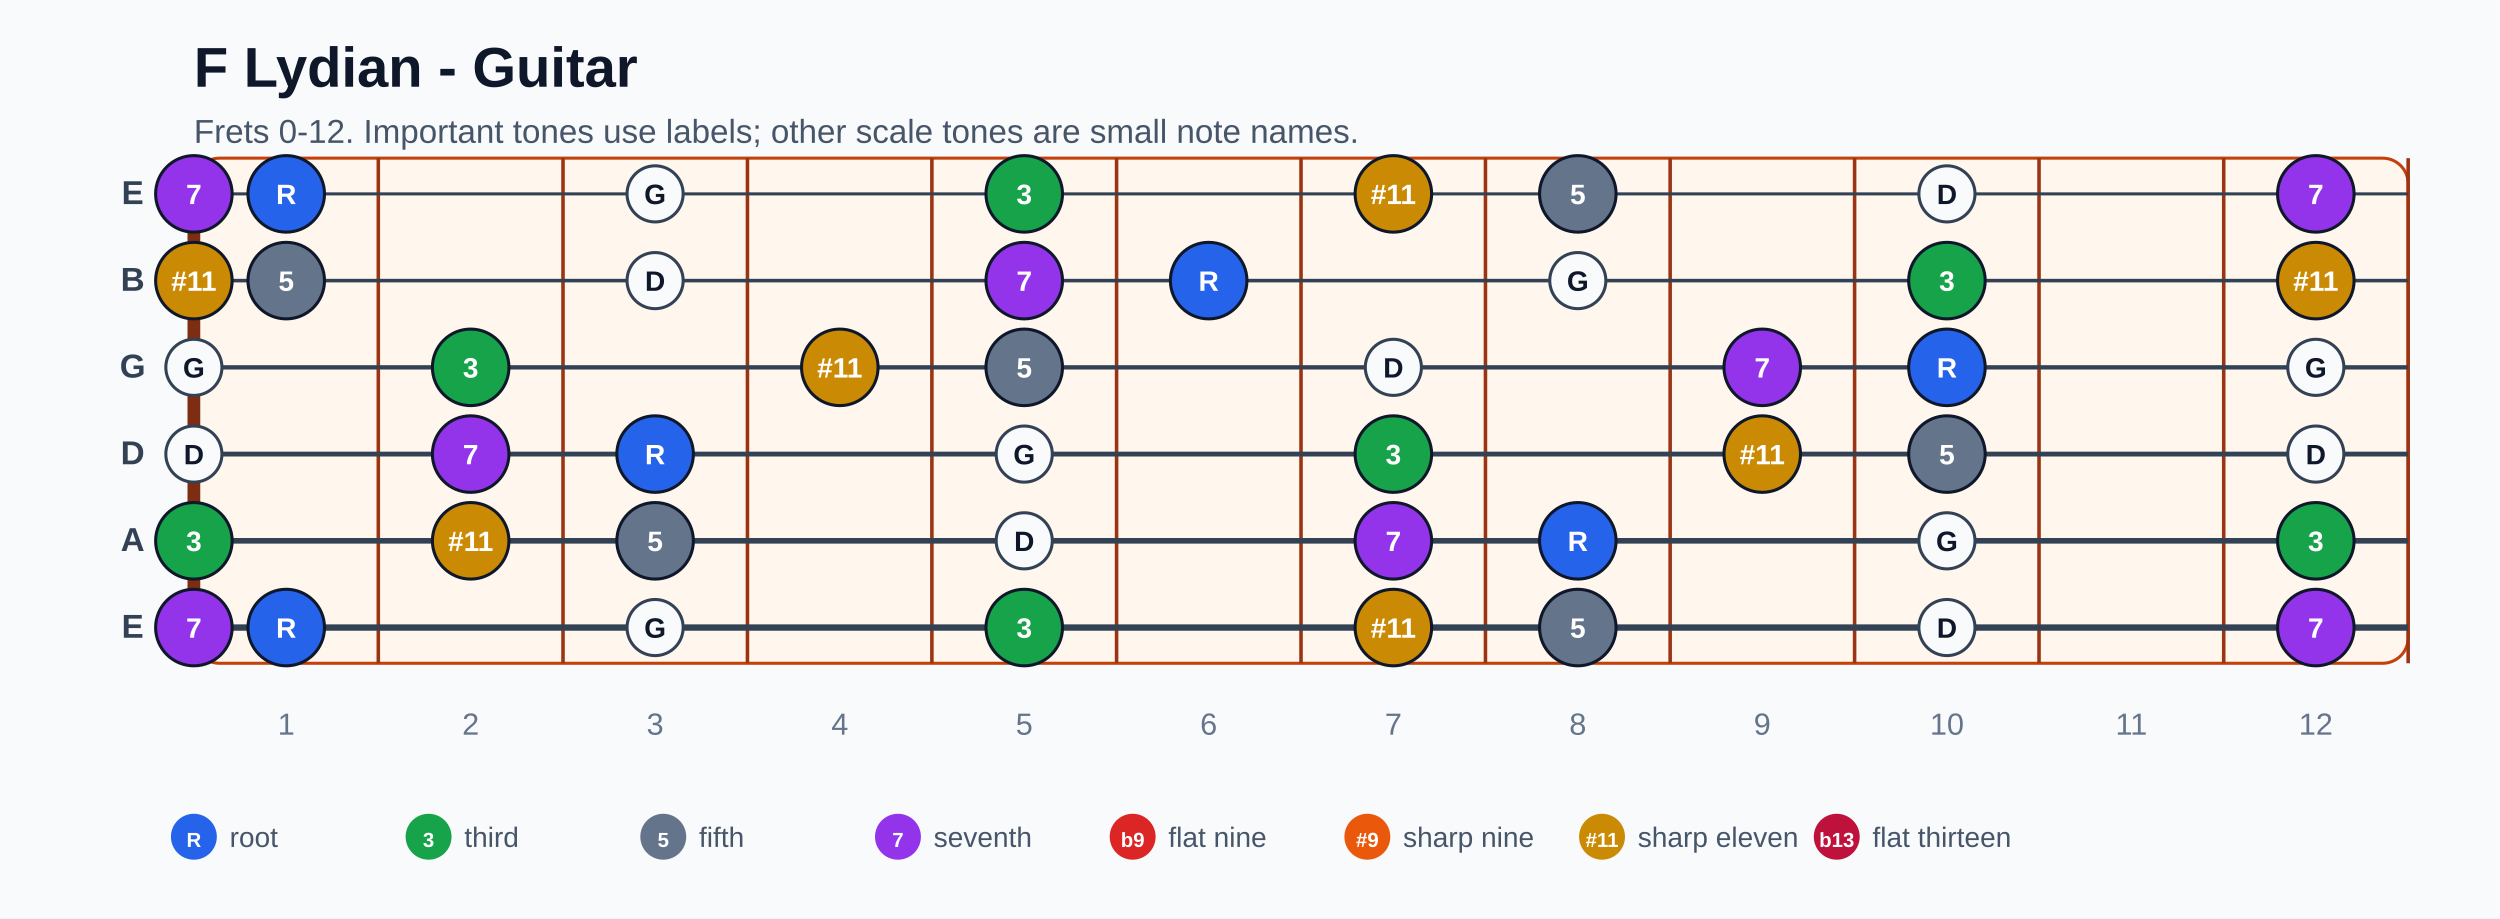
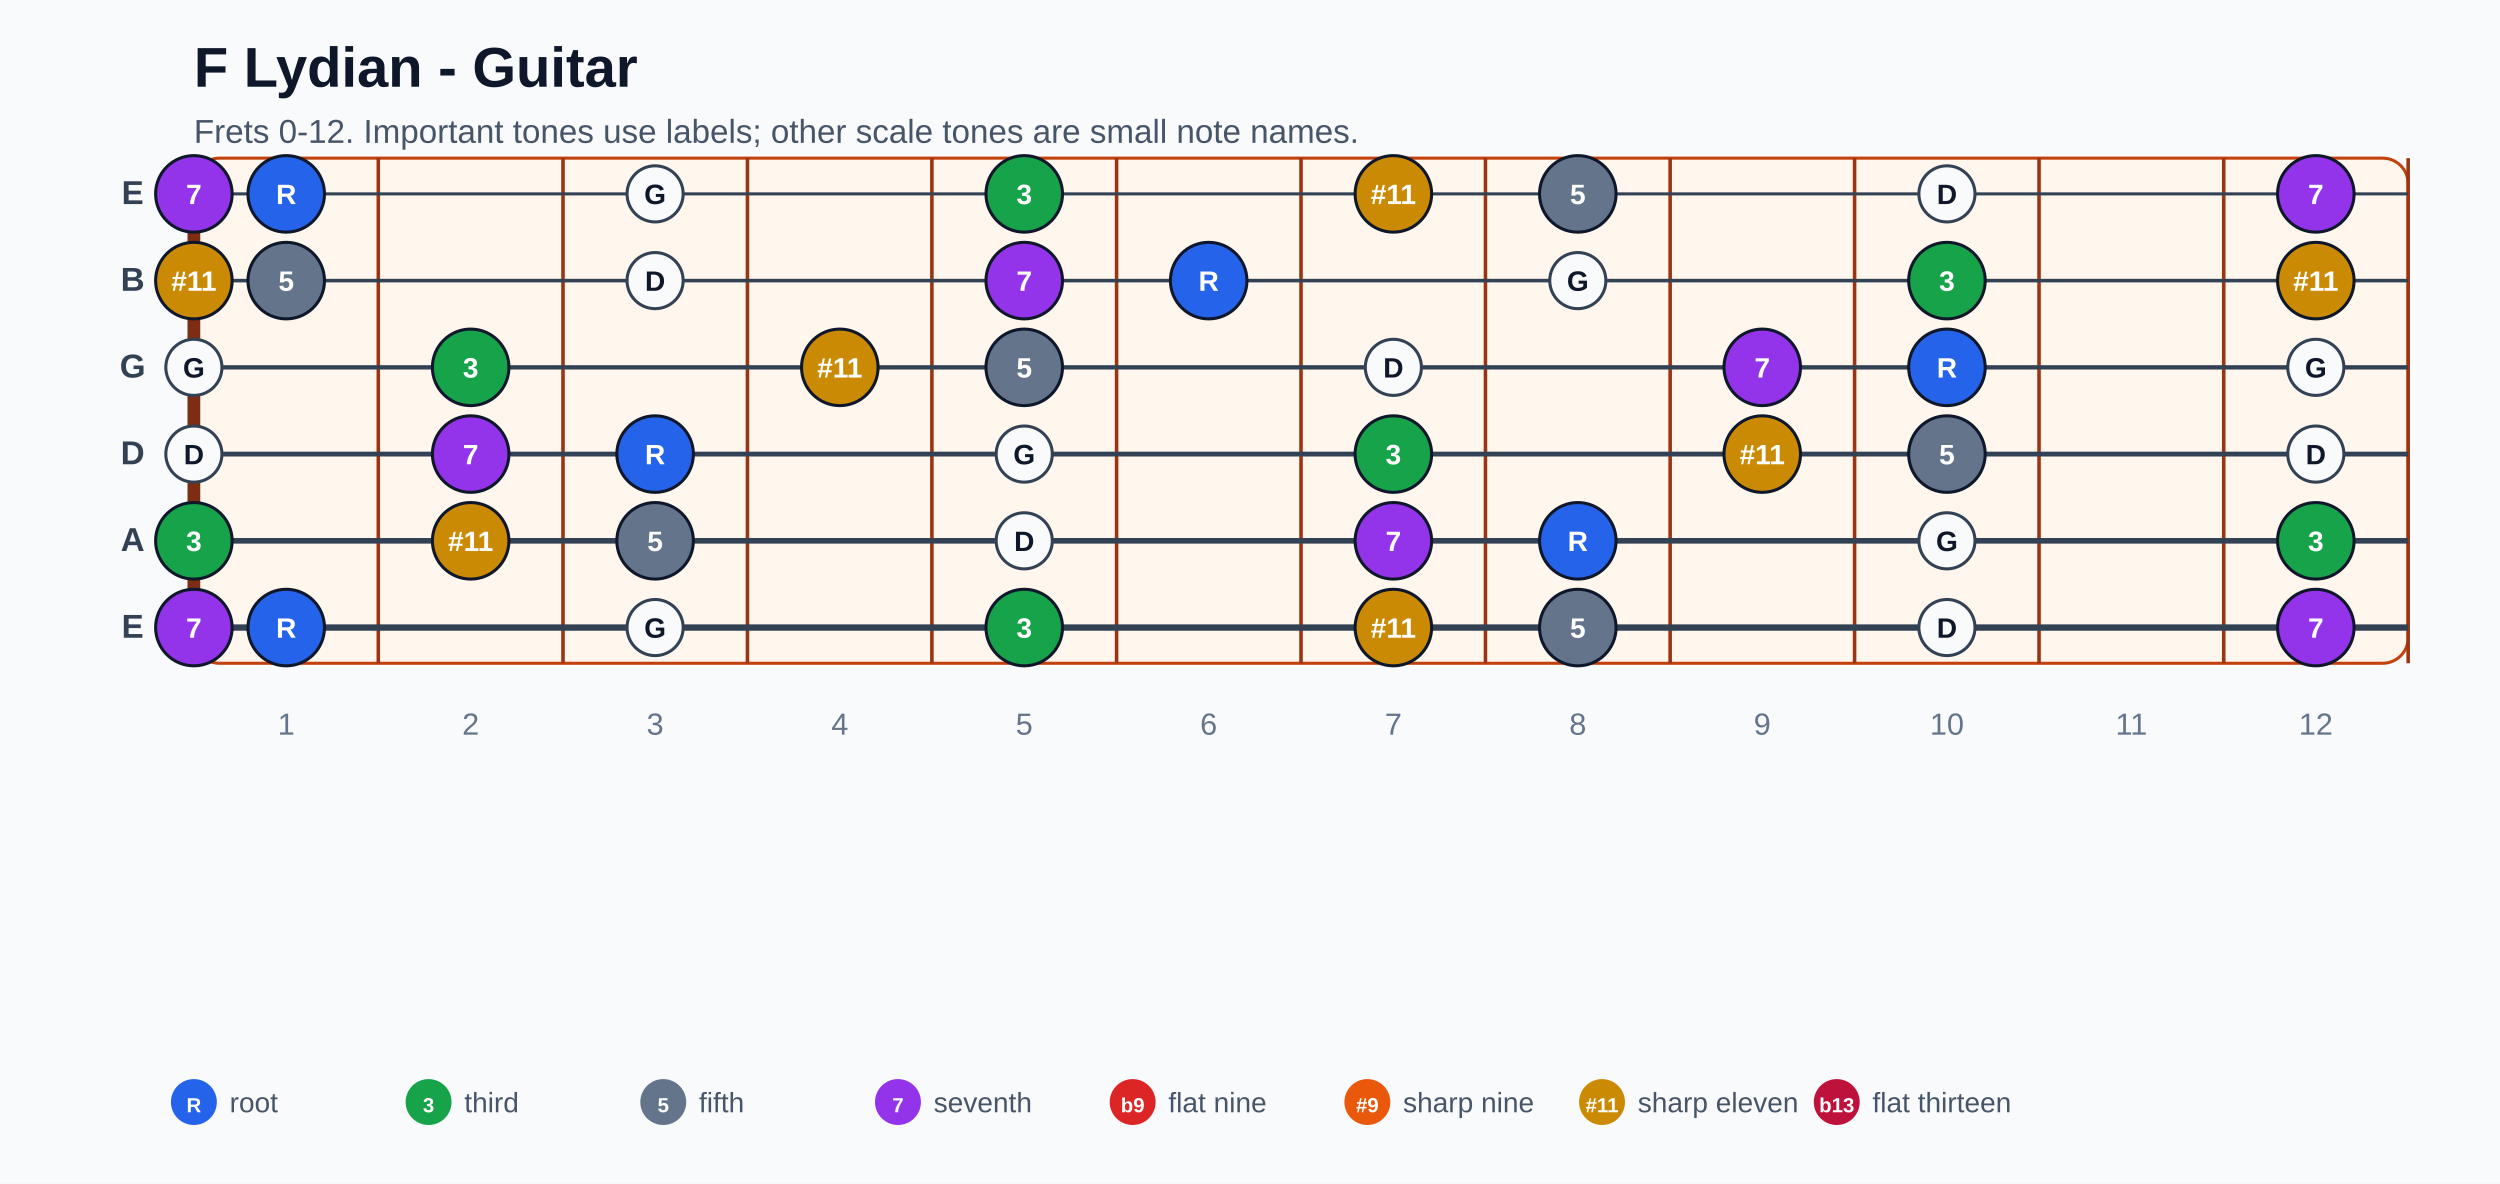
- <svg xmlns="http://www.w3.org/2000/svg" width="980" height="360" viewBox="0 0 980 360">
+ <svg xmlns="http://www.w3.org/2000/svg" width="980" height="464" viewBox="0 0 980 464">
  <rect width="100%" height="100%" fill="#f8fafc" />
  <text x="76" y="34" font-family="Arial, sans-serif" font-size="22" font-weight="700" fill="#0f172a">F Lydian - Guitar</text>
  <text x="76" y="56" font-family="Arial, sans-serif" font-size="13" fill="#475569">Frets 0-12. Important tones use labels; other scale tones are small note names.</text>
  <rect x="76" y="62" width="868" height="198" rx="10" fill="#fff7ed" stroke="#c2410c" stroke-width="1.2" />
  <line x1="76.0" y1="62" x2="76.0" y2="260" stroke="#7c2d12" stroke-width="5" />
  <line x1="148.3" y1="62" x2="148.3" y2="260" stroke="#9a3412" stroke-width="1.4" />
  <text x="112.2" y="288" text-anchor="middle" font-family="Arial, sans-serif" font-size="12" fill="#64748b">1</text>
  <line x1="220.7" y1="62" x2="220.7" y2="260" stroke="#9a3412" stroke-width="1.4" />
  <text x="184.5" y="288" text-anchor="middle" font-family="Arial, sans-serif" font-size="12" fill="#64748b">2</text>
  <line x1="293.0" y1="62" x2="293.0" y2="260" stroke="#9a3412" stroke-width="1.4" />
  <text x="256.8" y="288" text-anchor="middle" font-family="Arial, sans-serif" font-size="12" fill="#64748b">3</text>
  <line x1="365.3" y1="62" x2="365.3" y2="260" stroke="#9a3412" stroke-width="1.4" />
  <text x="329.2" y="288" text-anchor="middle" font-family="Arial, sans-serif" font-size="12" fill="#64748b">4</text>
  <line x1="437.7" y1="62" x2="437.7" y2="260" stroke="#9a3412" stroke-width="1.4" />
  <text x="401.5" y="288" text-anchor="middle" font-family="Arial, sans-serif" font-size="12" fill="#64748b">5</text>
  <line x1="510.0" y1="62" x2="510.0" y2="260" stroke="#9a3412" stroke-width="1.4" />
  <text x="473.8" y="288" text-anchor="middle" font-family="Arial, sans-serif" font-size="12" fill="#64748b">6</text>
  <line x1="582.3" y1="62" x2="582.3" y2="260" stroke="#9a3412" stroke-width="1.4" />
  <text x="546.2" y="288" text-anchor="middle" font-family="Arial, sans-serif" font-size="12" fill="#64748b">7</text>
  <line x1="654.7" y1="62" x2="654.7" y2="260" stroke="#9a3412" stroke-width="1.4" />
  <text x="618.5" y="288" text-anchor="middle" font-family="Arial, sans-serif" font-size="12" fill="#64748b">8</text>
  <line x1="727.0" y1="62" x2="727.0" y2="260" stroke="#9a3412" stroke-width="1.4" />
  <text x="690.8" y="288" text-anchor="middle" font-family="Arial, sans-serif" font-size="12" fill="#64748b">9</text>
  <line x1="799.3" y1="62" x2="799.3" y2="260" stroke="#9a3412" stroke-width="1.4" />
  <text x="763.2" y="288" text-anchor="middle" font-family="Arial, sans-serif" font-size="12" fill="#64748b">10</text>
  <line x1="871.7" y1="62" x2="871.7" y2="260" stroke="#9a3412" stroke-width="1.4" />
  <text x="835.5" y="288" text-anchor="middle" font-family="Arial, sans-serif" font-size="12" fill="#64748b">11</text>
  <line x1="944.0" y1="62" x2="944.0" y2="260" stroke="#9a3412" stroke-width="1.4" />
  <text x="907.8" y="288" text-anchor="middle" font-family="Arial, sans-serif" font-size="12" fill="#64748b">12</text>
  <line x1="76" y1="76.0" x2="944" y2="76.0" stroke="#334155" stroke-width="1.2" />
  <text x="52" y="80.0" text-anchor="middle" font-family="Arial, sans-serif" font-size="13" font-weight="700" fill="#334155">E</text>
  <circle cx="76.0" cy="76.0" r="15" fill="#9333ea" stroke="#0f172a" stroke-width="1.2" />
  <text x="76.0" y="80.0" text-anchor="middle" font-family="Arial, sans-serif" font-size="11" font-weight="700" fill="#ffffff">7</text>
  <circle cx="112.2" cy="76.0" r="15" fill="#2563eb" stroke="#0f172a" stroke-width="1.2" />
  <text x="112.2" y="80.0" text-anchor="middle" font-family="Arial, sans-serif" font-size="11" font-weight="700" fill="#ffffff">R</text>
  <circle cx="256.8" cy="76.0" r="11" fill="#f8fafc" stroke="#334155" stroke-width="1.2" />
  <text x="256.8" y="80.0" text-anchor="middle" font-family="Arial, sans-serif" font-size="11" font-weight="700" fill="#0f172a">G</text>
  <circle cx="401.5" cy="76.0" r="15" fill="#16a34a" stroke="#0f172a" stroke-width="1.2" />
  <text x="401.5" y="80.0" text-anchor="middle" font-family="Arial, sans-serif" font-size="11" font-weight="700" fill="#ffffff">3</text>
  <circle cx="546.2" cy="76.0" r="15" fill="#ca8a04" stroke="#0f172a" stroke-width="1.2" />
  <text x="546.2" y="80.0" text-anchor="middle" font-family="Arial, sans-serif" font-size="11" font-weight="700" fill="#ffffff">#11</text>
  <circle cx="618.5" cy="76.0" r="15" fill="#64748b" stroke="#0f172a" stroke-width="1.2" />
  <text x="618.5" y="80.0" text-anchor="middle" font-family="Arial, sans-serif" font-size="11" font-weight="700" fill="#ffffff">5</text>
  <circle cx="763.2" cy="76.0" r="11" fill="#f8fafc" stroke="#334155" stroke-width="1.2" />
  <text x="763.2" y="80.0" text-anchor="middle" font-family="Arial, sans-serif" font-size="11" font-weight="700" fill="#0f172a">D</text>
  <circle cx="907.8" cy="76.0" r="15" fill="#9333ea" stroke="#0f172a" stroke-width="1.2" />
  <text x="907.8" y="80.0" text-anchor="middle" font-family="Arial, sans-serif" font-size="11" font-weight="700" fill="#ffffff">7</text>
  <line x1="76" y1="110.0" x2="944" y2="110.0" stroke="#334155" stroke-width="1.4" />
  <text x="52" y="114.0" text-anchor="middle" font-family="Arial, sans-serif" font-size="13" font-weight="700" fill="#334155">B</text>
  <circle cx="76.0" cy="110.0" r="15" fill="#ca8a04" stroke="#0f172a" stroke-width="1.2" />
  <text x="76.0" y="114.0" text-anchor="middle" font-family="Arial, sans-serif" font-size="11" font-weight="700" fill="#ffffff">#11</text>
  <circle cx="112.2" cy="110.0" r="15" fill="#64748b" stroke="#0f172a" stroke-width="1.2" />
  <text x="112.2" y="114.0" text-anchor="middle" font-family="Arial, sans-serif" font-size="11" font-weight="700" fill="#ffffff">5</text>
  <circle cx="256.8" cy="110.0" r="11" fill="#f8fafc" stroke="#334155" stroke-width="1.2" />
  <text x="256.8" y="114.0" text-anchor="middle" font-family="Arial, sans-serif" font-size="11" font-weight="700" fill="#0f172a">D</text>
  <circle cx="401.5" cy="110.0" r="15" fill="#9333ea" stroke="#0f172a" stroke-width="1.2" />
  <text x="401.5" y="114.0" text-anchor="middle" font-family="Arial, sans-serif" font-size="11" font-weight="700" fill="#ffffff">7</text>
  <circle cx="473.8" cy="110.0" r="15" fill="#2563eb" stroke="#0f172a" stroke-width="1.2" />
  <text x="473.8" y="114.0" text-anchor="middle" font-family="Arial, sans-serif" font-size="11" font-weight="700" fill="#ffffff">R</text>
  <circle cx="618.5" cy="110.0" r="11" fill="#f8fafc" stroke="#334155" stroke-width="1.2" />
  <text x="618.5" y="114.0" text-anchor="middle" font-family="Arial, sans-serif" font-size="11" font-weight="700" fill="#0f172a">G</text>
  <circle cx="763.2" cy="110.0" r="15" fill="#16a34a" stroke="#0f172a" stroke-width="1.2" />
  <text x="763.2" y="114.0" text-anchor="middle" font-family="Arial, sans-serif" font-size="11" font-weight="700" fill="#ffffff">3</text>
  <circle cx="907.8" cy="110.0" r="15" fill="#ca8a04" stroke="#0f172a" stroke-width="1.2" />
  <text x="907.8" y="114.0" text-anchor="middle" font-family="Arial, sans-serif" font-size="11" font-weight="700" fill="#ffffff">#11</text>
  <line x1="76" y1="144.0" x2="944" y2="144.0" stroke="#334155" stroke-width="1.7" />
  <text x="52" y="148.0" text-anchor="middle" font-family="Arial, sans-serif" font-size="13" font-weight="700" fill="#334155">G</text>
  <circle cx="76.0" cy="144.0" r="11" fill="#f8fafc" stroke="#334155" stroke-width="1.2" />
  <text x="76.0" y="148.0" text-anchor="middle" font-family="Arial, sans-serif" font-size="11" font-weight="700" fill="#0f172a">G</text>
  <circle cx="184.5" cy="144.0" r="15" fill="#16a34a" stroke="#0f172a" stroke-width="1.2" />
  <text x="184.5" y="148.0" text-anchor="middle" font-family="Arial, sans-serif" font-size="11" font-weight="700" fill="#ffffff">3</text>
  <circle cx="329.2" cy="144.0" r="15" fill="#ca8a04" stroke="#0f172a" stroke-width="1.2" />
  <text x="329.2" y="148.0" text-anchor="middle" font-family="Arial, sans-serif" font-size="11" font-weight="700" fill="#ffffff">#11</text>
  <circle cx="401.5" cy="144.0" r="15" fill="#64748b" stroke="#0f172a" stroke-width="1.2" />
  <text x="401.5" y="148.0" text-anchor="middle" font-family="Arial, sans-serif" font-size="11" font-weight="700" fill="#ffffff">5</text>
  <circle cx="546.2" cy="144.0" r="11" fill="#f8fafc" stroke="#334155" stroke-width="1.2" />
  <text x="546.2" y="148.0" text-anchor="middle" font-family="Arial, sans-serif" font-size="11" font-weight="700" fill="#0f172a">D</text>
  <circle cx="690.8" cy="144.0" r="15" fill="#9333ea" stroke="#0f172a" stroke-width="1.2" />
  <text x="690.8" y="148.0" text-anchor="middle" font-family="Arial, sans-serif" font-size="11" font-weight="700" fill="#ffffff">7</text>
  <circle cx="763.2" cy="144.0" r="15" fill="#2563eb" stroke="#0f172a" stroke-width="1.2" />
  <text x="763.2" y="148.0" text-anchor="middle" font-family="Arial, sans-serif" font-size="11" font-weight="700" fill="#ffffff">R</text>
  <circle cx="907.8" cy="144.0" r="11" fill="#f8fafc" stroke="#334155" stroke-width="1.2" />
  <text x="907.8" y="148.0" text-anchor="middle" font-family="Arial, sans-serif" font-size="11" font-weight="700" fill="#0f172a">G</text>
  <line x1="76" y1="178.0" x2="944" y2="178.0" stroke="#334155" stroke-width="1.9" />
  <text x="52" y="182.0" text-anchor="middle" font-family="Arial, sans-serif" font-size="13" font-weight="700" fill="#334155">D</text>
  <circle cx="76.0" cy="178.0" r="11" fill="#f8fafc" stroke="#334155" stroke-width="1.2" />
  <text x="76.0" y="182.0" text-anchor="middle" font-family="Arial, sans-serif" font-size="11" font-weight="700" fill="#0f172a">D</text>
  <circle cx="184.5" cy="178.0" r="15" fill="#9333ea" stroke="#0f172a" stroke-width="1.2" />
  <text x="184.5" y="182.0" text-anchor="middle" font-family="Arial, sans-serif" font-size="11" font-weight="700" fill="#ffffff">7</text>
  <circle cx="256.8" cy="178.0" r="15" fill="#2563eb" stroke="#0f172a" stroke-width="1.2" />
  <text x="256.8" y="182.0" text-anchor="middle" font-family="Arial, sans-serif" font-size="11" font-weight="700" fill="#ffffff">R</text>
  <circle cx="401.5" cy="178.0" r="11" fill="#f8fafc" stroke="#334155" stroke-width="1.2" />
  <text x="401.5" y="182.0" text-anchor="middle" font-family="Arial, sans-serif" font-size="11" font-weight="700" fill="#0f172a">G</text>
  <circle cx="546.2" cy="178.0" r="15" fill="#16a34a" stroke="#0f172a" stroke-width="1.2" />
  <text x="546.2" y="182.0" text-anchor="middle" font-family="Arial, sans-serif" font-size="11" font-weight="700" fill="#ffffff">3</text>
  <circle cx="690.8" cy="178.0" r="15" fill="#ca8a04" stroke="#0f172a" stroke-width="1.2" />
  <text x="690.8" y="182.0" text-anchor="middle" font-family="Arial, sans-serif" font-size="11" font-weight="700" fill="#ffffff">#11</text>
  <circle cx="763.2" cy="178.0" r="15" fill="#64748b" stroke="#0f172a" stroke-width="1.2" />
  <text x="763.2" y="182.0" text-anchor="middle" font-family="Arial, sans-serif" font-size="11" font-weight="700" fill="#ffffff">5</text>
  <circle cx="907.8" cy="178.0" r="11" fill="#f8fafc" stroke="#334155" stroke-width="1.2" />
  <text x="907.8" y="182.0" text-anchor="middle" font-family="Arial, sans-serif" font-size="11" font-weight="700" fill="#0f172a">D</text>
  <line x1="76" y1="212.0" x2="944" y2="212.0" stroke="#334155" stroke-width="2.2" />
  <text x="52" y="216.0" text-anchor="middle" font-family="Arial, sans-serif" font-size="13" font-weight="700" fill="#334155">A</text>
  <circle cx="76.0" cy="212.0" r="15" fill="#16a34a" stroke="#0f172a" stroke-width="1.2" />
  <text x="76.0" y="216.0" text-anchor="middle" font-family="Arial, sans-serif" font-size="11" font-weight="700" fill="#ffffff">3</text>
  <circle cx="184.5" cy="212.0" r="15" fill="#ca8a04" stroke="#0f172a" stroke-width="1.2" />
  <text x="184.5" y="216.0" text-anchor="middle" font-family="Arial, sans-serif" font-size="11" font-weight="700" fill="#ffffff">#11</text>
  <circle cx="256.8" cy="212.0" r="15" fill="#64748b" stroke="#0f172a" stroke-width="1.2" />
  <text x="256.8" y="216.0" text-anchor="middle" font-family="Arial, sans-serif" font-size="11" font-weight="700" fill="#ffffff">5</text>
  <circle cx="401.5" cy="212.0" r="11" fill="#f8fafc" stroke="#334155" stroke-width="1.2" />
  <text x="401.5" y="216.0" text-anchor="middle" font-family="Arial, sans-serif" font-size="11" font-weight="700" fill="#0f172a">D</text>
  <circle cx="546.2" cy="212.0" r="15" fill="#9333ea" stroke="#0f172a" stroke-width="1.2" />
  <text x="546.2" y="216.0" text-anchor="middle" font-family="Arial, sans-serif" font-size="11" font-weight="700" fill="#ffffff">7</text>
  <circle cx="618.5" cy="212.0" r="15" fill="#2563eb" stroke="#0f172a" stroke-width="1.2" />
  <text x="618.5" y="216.0" text-anchor="middle" font-family="Arial, sans-serif" font-size="11" font-weight="700" fill="#ffffff">R</text>
  <circle cx="763.2" cy="212.0" r="11" fill="#f8fafc" stroke="#334155" stroke-width="1.2" />
  <text x="763.2" y="216.0" text-anchor="middle" font-family="Arial, sans-serif" font-size="11" font-weight="700" fill="#0f172a">G</text>
  <circle cx="907.8" cy="212.0" r="15" fill="#16a34a" stroke="#0f172a" stroke-width="1.2" />
  <text x="907.8" y="216.0" text-anchor="middle" font-family="Arial, sans-serif" font-size="11" font-weight="700" fill="#ffffff">3</text>
  <line x1="76" y1="246.0" x2="944" y2="246.0" stroke="#334155" stroke-width="2.5" />
  <text x="52" y="250.0" text-anchor="middle" font-family="Arial, sans-serif" font-size="13" font-weight="700" fill="#334155">E</text>
  <circle cx="76.0" cy="246.0" r="15" fill="#9333ea" stroke="#0f172a" stroke-width="1.2" />
  <text x="76.0" y="250.0" text-anchor="middle" font-family="Arial, sans-serif" font-size="11" font-weight="700" fill="#ffffff">7</text>
  <circle cx="112.2" cy="246.0" r="15" fill="#2563eb" stroke="#0f172a" stroke-width="1.2" />
  <text x="112.2" y="250.0" text-anchor="middle" font-family="Arial, sans-serif" font-size="11" font-weight="700" fill="#ffffff">R</text>
  <circle cx="256.8" cy="246.0" r="11" fill="#f8fafc" stroke="#334155" stroke-width="1.2" />
  <text x="256.8" y="250.0" text-anchor="middle" font-family="Arial, sans-serif" font-size="11" font-weight="700" fill="#0f172a">G</text>
  <circle cx="401.5" cy="246.0" r="15" fill="#16a34a" stroke="#0f172a" stroke-width="1.2" />
  <text x="401.5" y="250.0" text-anchor="middle" font-family="Arial, sans-serif" font-size="11" font-weight="700" fill="#ffffff">3</text>
  <circle cx="546.2" cy="246.0" r="15" fill="#ca8a04" stroke="#0f172a" stroke-width="1.2" />
  <text x="546.2" y="250.0" text-anchor="middle" font-family="Arial, sans-serif" font-size="11" font-weight="700" fill="#ffffff">#11</text>
  <circle cx="618.5" cy="246.0" r="15" fill="#64748b" stroke="#0f172a" stroke-width="1.2" />
  <text x="618.5" y="250.0" text-anchor="middle" font-family="Arial, sans-serif" font-size="11" font-weight="700" fill="#ffffff">5</text>
  <circle cx="763.2" cy="246.0" r="11" fill="#f8fafc" stroke="#334155" stroke-width="1.2" />
  <text x="763.2" y="250.0" text-anchor="middle" font-family="Arial, sans-serif" font-size="11" font-weight="700" fill="#0f172a">D</text>
  <circle cx="907.8" cy="246.0" r="15" fill="#9333ea" stroke="#0f172a" stroke-width="1.2" />
  <text x="907.8" y="250.0" text-anchor="middle" font-family="Arial, sans-serif" font-size="11" font-weight="700" fill="#ffffff">7</text>
-   <circle cx="76" cy="328" r="9" fill="#2563eb" />
-   <text x="76" y="332" text-anchor="middle" font-family="Arial, sans-serif" font-size="8" font-weight="700" fill="#ffffff">R</text>
-   <text x="90" y="332" font-family="Arial, sans-serif" font-size="11" fill="#475569">root</text>
-   <circle cx="168" cy="328" r="9" fill="#16a34a" />
-   <text x="168" y="332" text-anchor="middle" font-family="Arial, sans-serif" font-size="8" font-weight="700" fill="#ffffff">3</text>
-   <text x="182" y="332" font-family="Arial, sans-serif" font-size="11" fill="#475569">third</text>
-   <circle cx="260" cy="328" r="9" fill="#64748b" />
-   <text x="260" y="332" text-anchor="middle" font-family="Arial, sans-serif" font-size="8" font-weight="700" fill="#ffffff">5</text>
-   <text x="274" y="332" font-family="Arial, sans-serif" font-size="11" fill="#475569">fifth</text>
-   <circle cx="352" cy="328" r="9" fill="#9333ea" />
-   <text x="352" y="332" text-anchor="middle" font-family="Arial, sans-serif" font-size="8" font-weight="700" fill="#ffffff">7</text>
-   <text x="366" y="332" font-family="Arial, sans-serif" font-size="11" fill="#475569">seventh</text>
-   <circle cx="444" cy="328" r="9" fill="#dc2626" />
-   <text x="444" y="332" text-anchor="middle" font-family="Arial, sans-serif" font-size="8" font-weight="700" fill="#ffffff">b9</text>
-   <text x="458" y="332" font-family="Arial, sans-serif" font-size="11" fill="#475569">flat nine</text>
-   <circle cx="536" cy="328" r="9" fill="#ea580c" />
-   <text x="536" y="332" text-anchor="middle" font-family="Arial, sans-serif" font-size="8" font-weight="700" fill="#ffffff">#9</text>
-   <text x="550" y="332" font-family="Arial, sans-serif" font-size="11" fill="#475569">sharp nine</text>
-   <circle cx="628" cy="328" r="9" fill="#ca8a04" />
-   <text x="628" y="332" text-anchor="middle" font-family="Arial, sans-serif" font-size="8" font-weight="700" fill="#ffffff">#11</text>
-   <text x="642" y="332" font-family="Arial, sans-serif" font-size="11" fill="#475569">sharp eleven</text>
-   <circle cx="720" cy="328" r="9" fill="#be123c" />
-   <text x="720" y="332" text-anchor="middle" font-family="Arial, sans-serif" font-size="8" font-weight="700" fill="#ffffff">b13</text>
-   <text x="734" y="332" font-family="Arial, sans-serif" font-size="11" fill="#475569">flat thirteen</text>
+   <circle cx="76" cy="432" r="9" fill="#2563eb" />
+   <text x="76" y="436" text-anchor="middle" font-family="Arial, sans-serif" font-size="8" font-weight="700" fill="#ffffff">R</text>
+   <text x="90" y="436" font-family="Arial, sans-serif" font-size="11" fill="#475569">root</text>
+   <circle cx="168" cy="432" r="9" fill="#16a34a" />
+   <text x="168" y="436" text-anchor="middle" font-family="Arial, sans-serif" font-size="8" font-weight="700" fill="#ffffff">3</text>
+   <text x="182" y="436" font-family="Arial, sans-serif" font-size="11" fill="#475569">third</text>
+   <circle cx="260" cy="432" r="9" fill="#64748b" />
+   <text x="260" y="436" text-anchor="middle" font-family="Arial, sans-serif" font-size="8" font-weight="700" fill="#ffffff">5</text>
+   <text x="274" y="436" font-family="Arial, sans-serif" font-size="11" fill="#475569">fifth</text>
+   <circle cx="352" cy="432" r="9" fill="#9333ea" />
+   <text x="352" y="436" text-anchor="middle" font-family="Arial, sans-serif" font-size="8" font-weight="700" fill="#ffffff">7</text>
+   <text x="366" y="436" font-family="Arial, sans-serif" font-size="11" fill="#475569">seventh</text>
+   <circle cx="444" cy="432" r="9" fill="#dc2626" />
+   <text x="444" y="436" text-anchor="middle" font-family="Arial, sans-serif" font-size="8" font-weight="700" fill="#ffffff">b9</text>
+   <text x="458" y="436" font-family="Arial, sans-serif" font-size="11" fill="#475569">flat nine</text>
+   <circle cx="536" cy="432" r="9" fill="#ea580c" />
+   <text x="536" y="436" text-anchor="middle" font-family="Arial, sans-serif" font-size="8" font-weight="700" fill="#ffffff">#9</text>
+   <text x="550" y="436" font-family="Arial, sans-serif" font-size="11" fill="#475569">sharp nine</text>
+   <circle cx="628" cy="432" r="9" fill="#ca8a04" />
+   <text x="628" y="436" text-anchor="middle" font-family="Arial, sans-serif" font-size="8" font-weight="700" fill="#ffffff">#11</text>
+   <text x="642" y="436" font-family="Arial, sans-serif" font-size="11" fill="#475569">sharp eleven</text>
+   <circle cx="720" cy="432" r="9" fill="#be123c" />
+   <text x="720" y="436" text-anchor="middle" font-family="Arial, sans-serif" font-size="8" font-weight="700" fill="#ffffff">b13</text>
+   <text x="734" y="436" font-family="Arial, sans-serif" font-size="11" fill="#475569">flat thirteen</text>
</svg>
